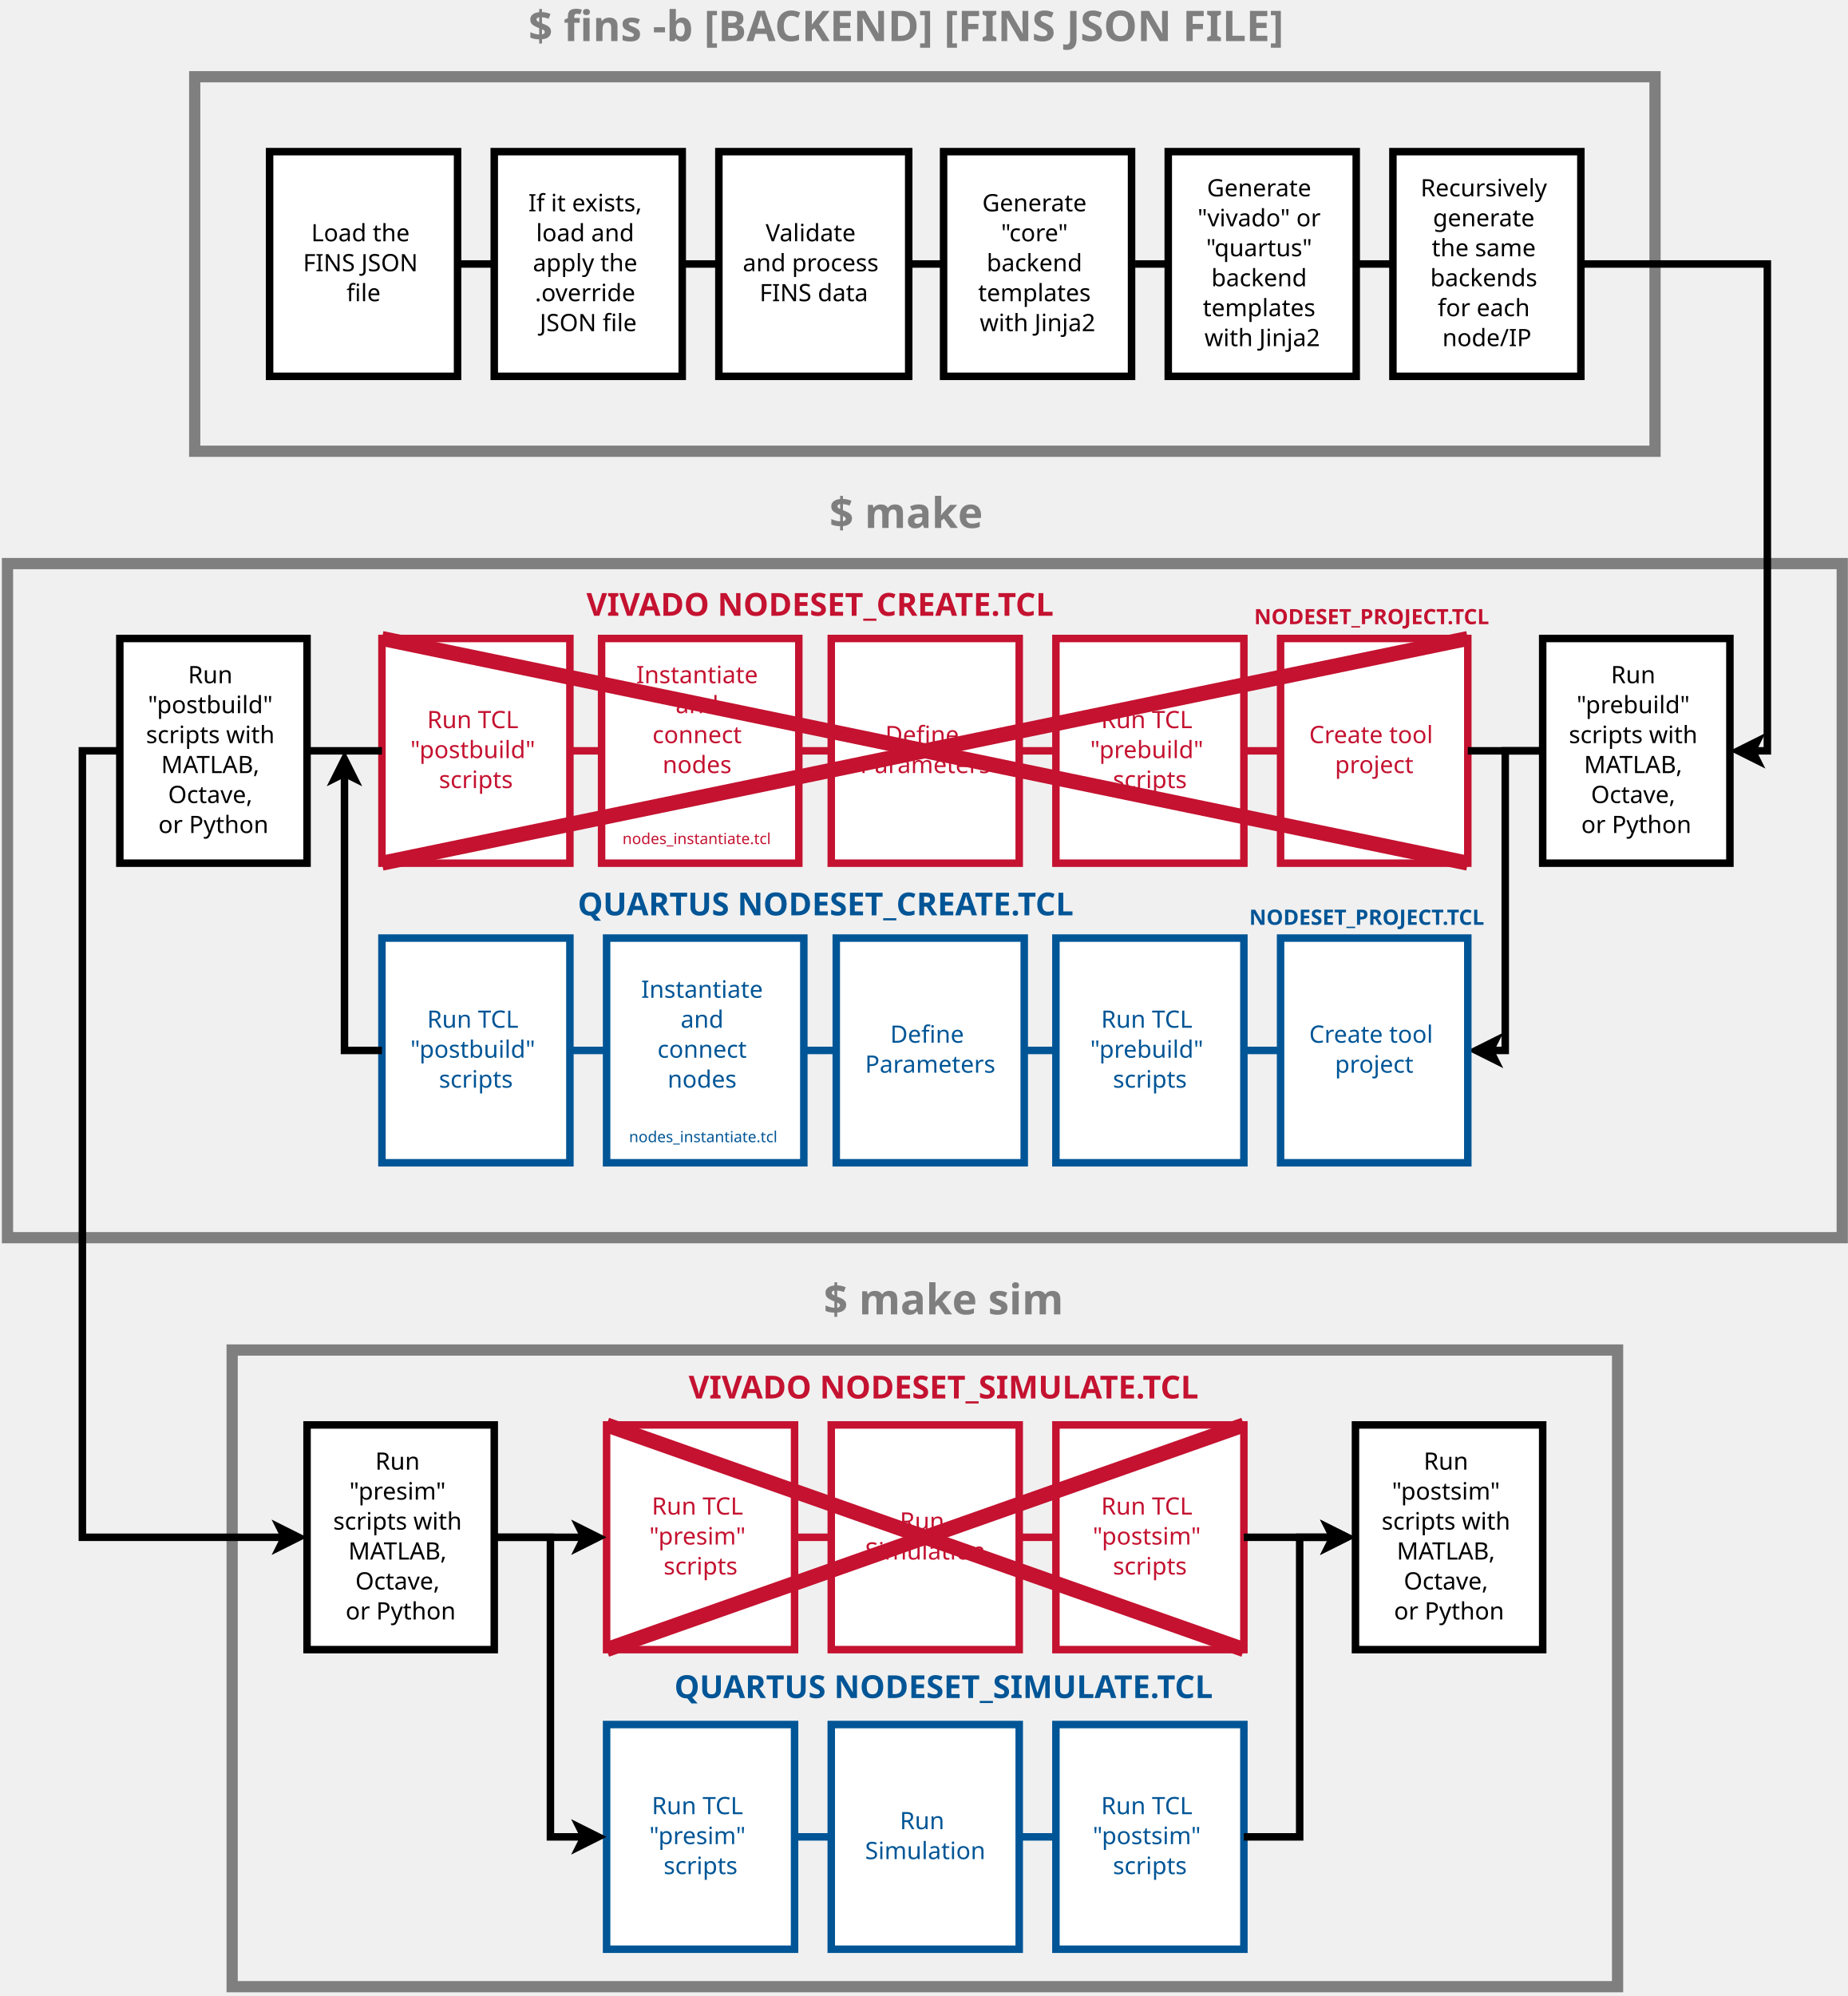
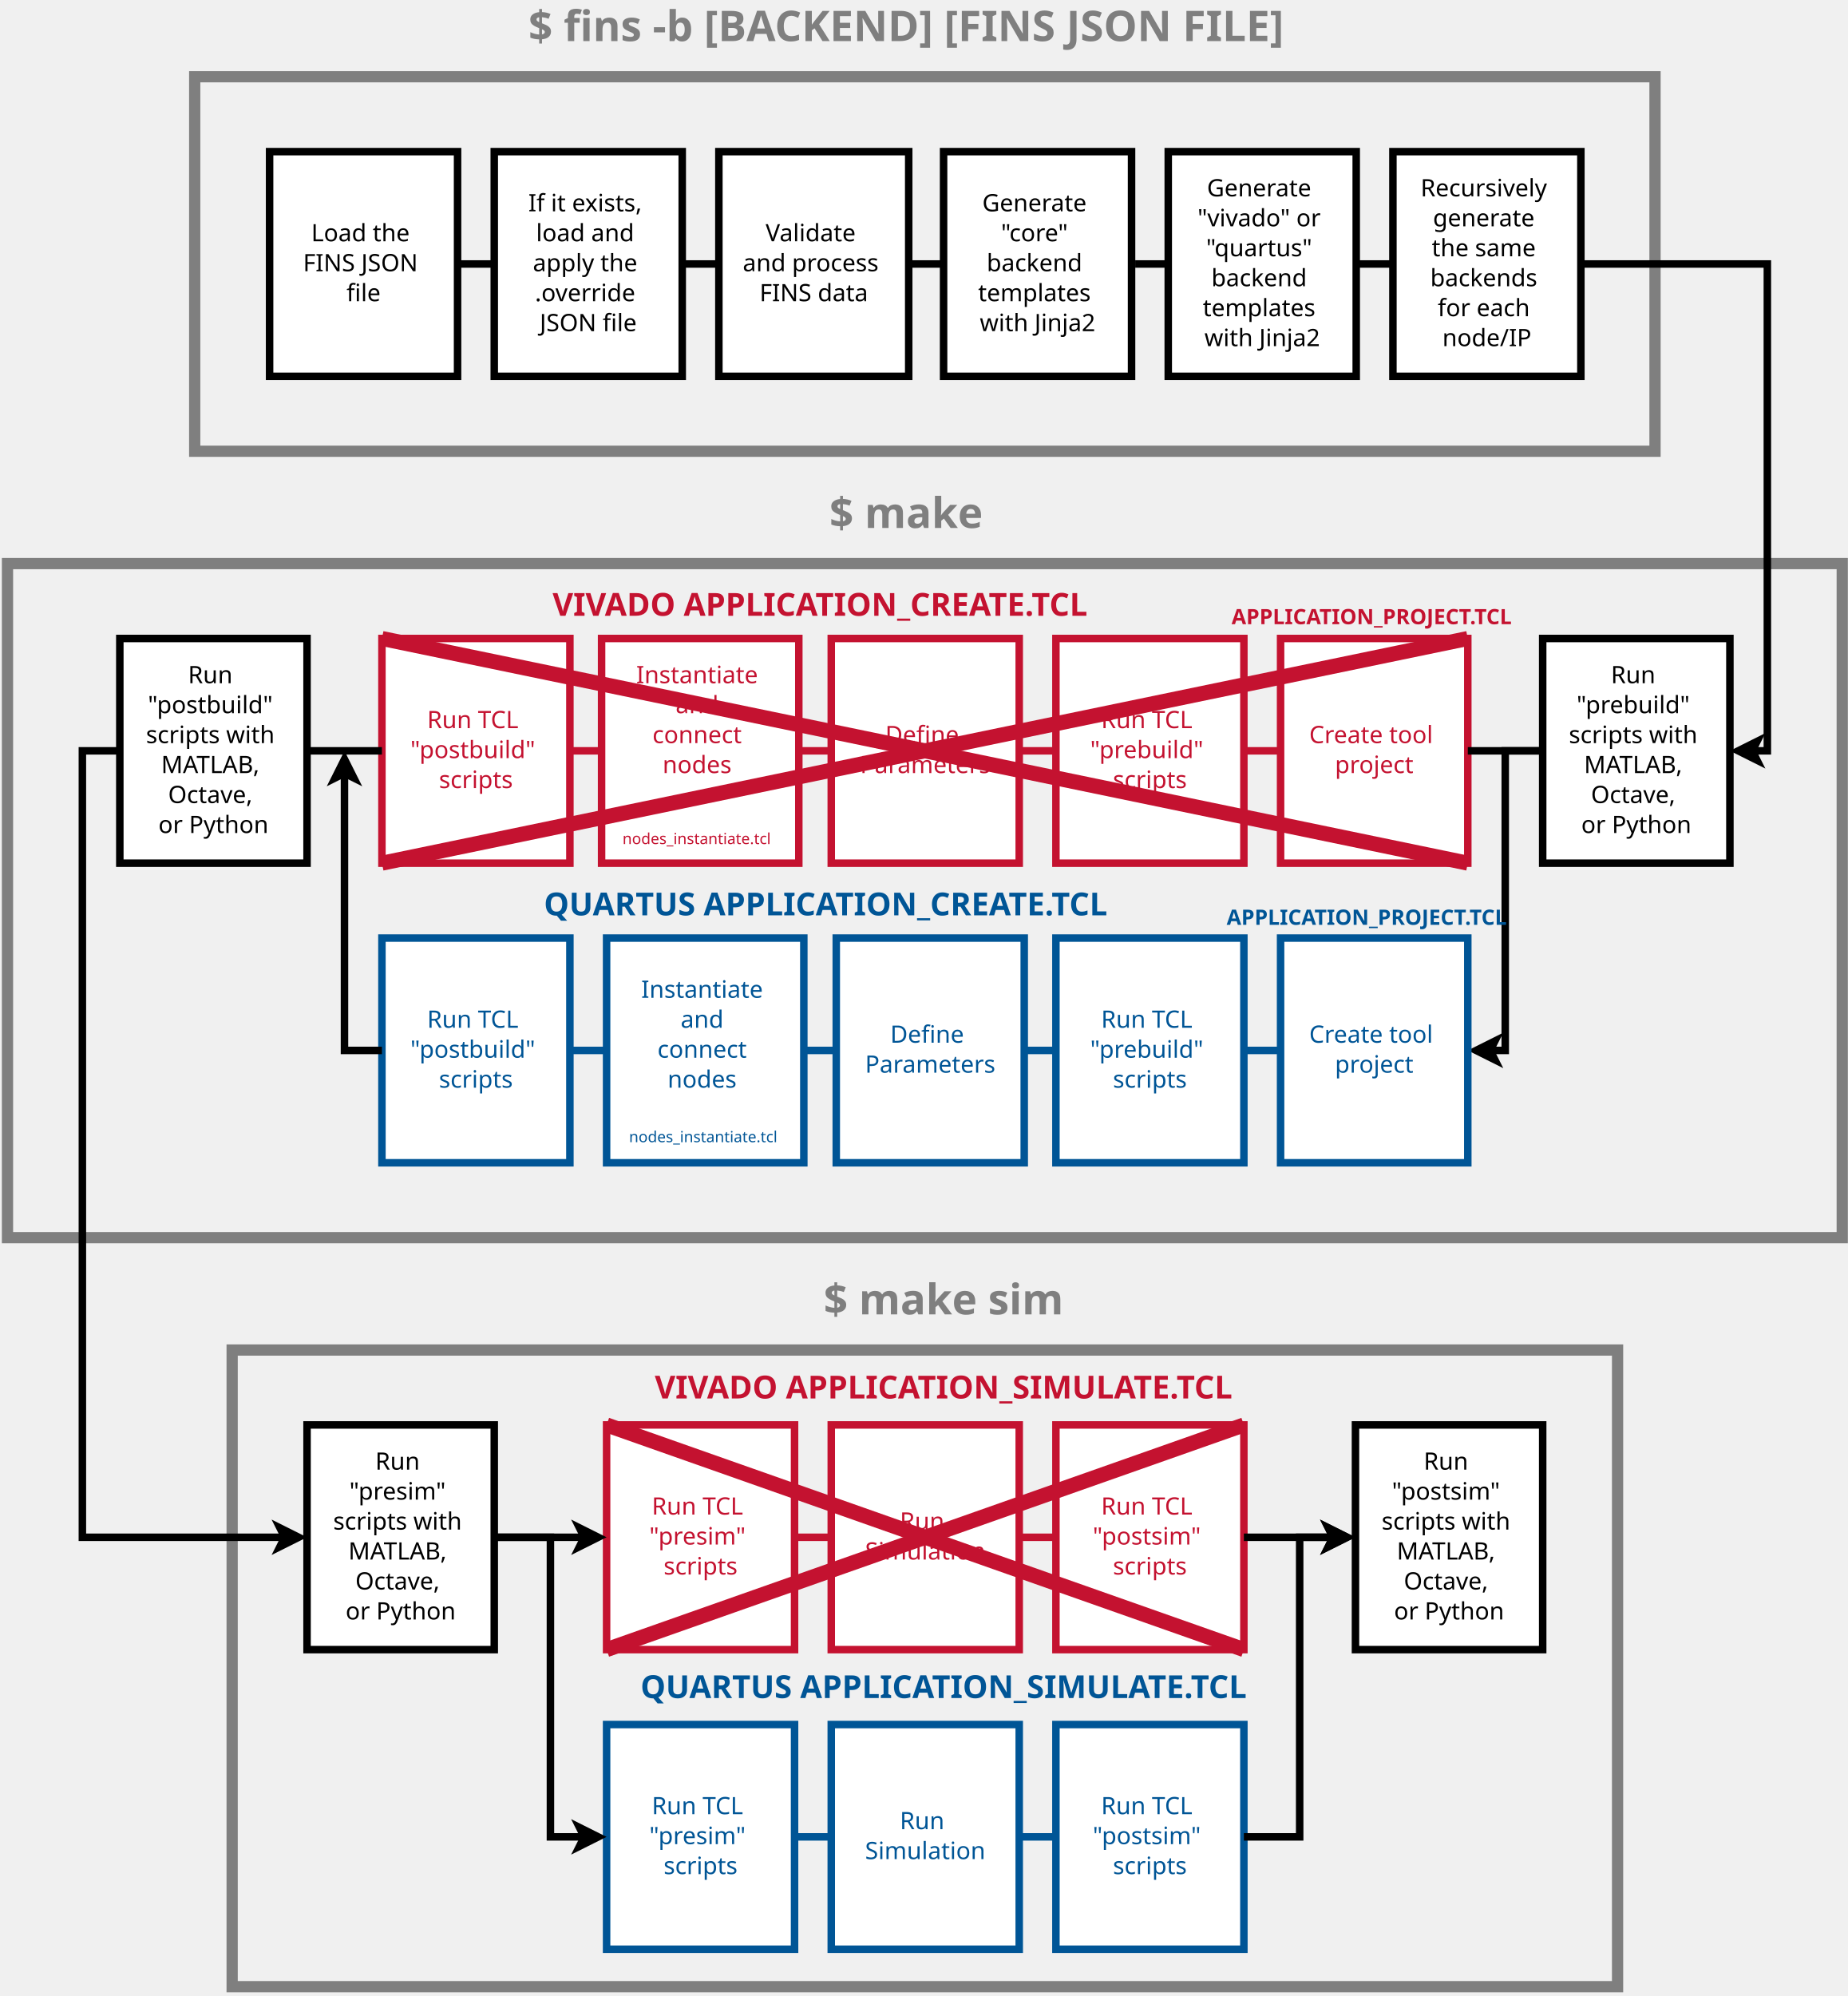
<svg xmlns="http://www.w3.org/2000/svg" width="50cm" height="54cm" viewBox="-624 -1300 987 1064">
  <g id="Background">
    <g>
      <rect style="fill: #ffffff; fill-opacity: 1; stroke-opacity: 1; stroke-width: 4; stroke: #c41230" x="60" y="-960" width="100" height="120" rx="0" ry="0" />
      <text font-size="12.8" style="fill: #c41230; fill-opacity: 1; stroke: none;text-anchor:middle;font-family:sans-serif;font-style:normal;font-weight:normal" x="110" y="-904.119">
        <tspan x="110" y="-904.119">Create tool</tspan>
        <tspan x="110" y="-888.119">project</tspan>
      </text>
    </g>
    <rect style="fill: none; stroke-opacity: 1; stroke-width: 6; stroke: #7f7f7f" x="-520" y="-1260" width="780" height="200" rx="0" ry="0" />
    <rect style="fill: none; stroke-opacity: 1; stroke-width: 6; stroke: #7f7f7f" x="-500" y="-580" width="740" height="340" rx="0" ry="0" />
    <rect style="fill: none; stroke-opacity: 1; stroke-width: 6; stroke: #7f7f7f" x="-620" y="-1000" width="980" height="360" rx="0" ry="0" />
    <text font-size="22.578" style="fill: #7f7f7f; fill-opacity: 1; stroke: none;text-anchor:middle;font-family:sans-serif;font-style:normal;font-weight:700" x="-140" y="-1279.04">
      <tspan x="-140" y="-1279.04">$ fins -b [BACKEND] [FINS JSON FILE]</tspan>
    </text>
    <text font-size="22.578" style="fill: #7f7f7f; fill-opacity: 1; stroke: none;text-anchor:middle;font-family:sans-serif;font-style:normal;font-weight:700" x="-140" y="-1019.04">
      <tspan x="-140" y="-1019.04">$ make</tspan>
    </text>
    <g>
      <rect style="fill: #ffffff; fill-opacity: 1; stroke-opacity: 1; stroke-width: 4; stroke: #000000" x="200" y="-960" width="100" height="120" rx="0" ry="0" />
      <text font-size="12.8" style="fill: #000000; fill-opacity: 1; stroke: none;text-anchor:middle;font-family:sans-serif;font-style:normal;font-weight:normal" x="250" y="-936.119">
        <tspan x="250" y="-936.119">Run</tspan>
        <tspan x="250" y="-920.119">"prebuild"</tspan>
        <tspan x="250" y="-904.119">scripts with</tspan>
        <tspan x="250" y="-888.119">MATLAB,</tspan>
        <tspan x="250" y="-872.119">Octave,</tspan>
        <tspan x="250" y="-856.119">or Python</tspan>
      </text>
    </g>
    <g>
      <rect style="fill: #ffffff; fill-opacity: 1; stroke-opacity: 1; stroke-width: 4; stroke: #c41230" x="-60" y="-960" width="100.4" height="120" rx="0" ry="0" />
      <text font-size="12.8" style="fill: #c41230; fill-opacity: 1; stroke: none;text-anchor:middle;font-family:sans-serif;font-style:normal;font-weight:normal" x="-9.8" y="-912.119">
        <tspan x="-9.8" y="-912.119">Run TCL</tspan>
        <tspan x="-9.8" y="-896.119">"prebuild"</tspan>
        <tspan x="-9.8" y="-880.119">scripts</tspan>
      </text>
    </g>
    <g>
      <rect style="fill: #ffffff; fill-opacity: 1; stroke-opacity: 1; stroke-width: 4; stroke: #c41230" x="-180" y="-960" width="100.4" height="120" rx="0" ry="0" />
      <text font-size="12.8" style="fill: #c41230; fill-opacity: 1; stroke: none;text-anchor:middle;font-family:sans-serif;font-style:normal;font-weight:normal" x="-129.8" y="-904.119">
        <tspan x="-129.8" y="-904.119">Define</tspan>
        <tspan x="-129.8" y="-888.119">Parameters</tspan>
      </text>
    </g>
    <g>
      <rect style="fill: #ffffff; fill-opacity: 1; stroke-opacity: 1; stroke-width: 4; stroke: #c41230" x="-420" y="-960" width="100.4" height="120" rx="0" ry="0" />
      <text font-size="12.8" style="fill: #c41230; fill-opacity: 1; stroke: none;text-anchor:middle;font-family:sans-serif;font-style:normal;font-weight:normal" x="-369.8" y="-912.119">
        <tspan x="-369.8" y="-912.119">Run TCL</tspan>
        <tspan x="-369.8" y="-896.119">"postbuild"</tspan>
        <tspan x="-369.8" y="-880.119">scripts</tspan>
      </text>
    </g>
    <g>
      <rect style="fill: #ffffff; fill-opacity: 1; stroke-opacity: 1; stroke-width: 4; stroke: #c41230" x="-302.676" y="-960" width="105.35" height="120" rx="0" ry="0" />
      <text font-size="12.8" style="fill: #c41230; fill-opacity: 1; stroke: none;text-anchor:middle;font-family:sans-serif;font-style:normal;font-weight:normal" x="-250.001" y="-936.119">
        <tspan x="-250.001" y="-936.119">Instantiate</tspan>
        <tspan x="-250.001" y="-920.119">and</tspan>
        <tspan x="-250.001" y="-904.119">connect</tspan>
        <tspan x="-250.001" y="-888.119">nodes</tspan>
        <tspan x="-250.001" y="-872.119" />
        <tspan x="-250.001" y="-856.119" />
      </text>
    </g>
    <g>
      <rect style="fill: #ffffff; fill-opacity: 1; stroke-opacity: 1; stroke-width: 4; stroke: #000000" x="-560" y="-960" width="100" height="120" rx="0" ry="0" />
      <text font-size="12.8" style="fill: #000000; fill-opacity: 1; stroke: none;text-anchor:middle;font-family:sans-serif;font-style:normal;font-weight:normal" x="-510" y="-936.119">
        <tspan x="-510" y="-936.119">Run</tspan>
        <tspan x="-510" y="-920.119">"postbuild"</tspan>
        <tspan x="-510" y="-904.119">scripts with</tspan>
        <tspan x="-510" y="-888.119">MATLAB,</tspan>
        <tspan x="-510" y="-872.119">Octave,</tspan>
        <tspan x="-510" y="-856.119">or Python</tspan>
      </text>
    </g>
    <g>
      <rect style="fill: #ffffff; fill-opacity: 1; stroke-opacity: 1; stroke-width: 4; stroke: #000000" x="-460" y="-540" width="100" height="120" rx="0" ry="0" />
      <text font-size="12.8" style="fill: #000000; fill-opacity: 1; stroke: none;text-anchor:middle;font-family:sans-serif;font-style:normal;font-weight:normal" x="-410" y="-516.119">
        <tspan x="-410" y="-516.119">Run</tspan>
        <tspan x="-410" y="-500.119">"presim"</tspan>
        <tspan x="-410" y="-484.119">scripts with</tspan>
        <tspan x="-410" y="-468.119">MATLAB,</tspan>
        <tspan x="-410" y="-452.119">Octave,</tspan>
        <tspan x="-410" y="-436.119">or Python</tspan>
      </text>
    </g>
    <g>
      <rect style="fill: #ffffff; fill-opacity: 1; stroke-opacity: 1; stroke-width: 4; stroke: #000000" x="100" y="-540" width="100" height="120" rx="0" ry="0" />
      <text font-size="12.8" style="fill: #000000; fill-opacity: 1; stroke: none;text-anchor:middle;font-family:sans-serif;font-style:normal;font-weight:normal" x="150" y="-516.119">
        <tspan x="150" y="-516.119">Run</tspan>
        <tspan x="150" y="-500.119">"postsim"</tspan>
        <tspan x="150" y="-484.119">scripts with</tspan>
        <tspan x="150" y="-468.119">MATLAB,</tspan>
        <tspan x="150" y="-452.119">Octave,</tspan>
        <tspan x="150" y="-436.119">or Python</tspan>
      </text>
    </g>
    <g>
      <rect style="fill: #ffffff; fill-opacity: 1; stroke-opacity: 1; stroke-width: 4; stroke: #c41230" x="-300" y="-540" width="100.4" height="120" rx="0" ry="0" />
      <text font-size="12.8" style="fill: #c41230; fill-opacity: 1; stroke: none;text-anchor:middle;font-family:sans-serif;font-style:normal;font-weight:normal" x="-249.8" y="-492.119">
        <tspan x="-249.8" y="-492.119">Run TCL</tspan>
        <tspan x="-249.8" y="-476.119">"presim"</tspan>
        <tspan x="-249.8" y="-460.119">scripts</tspan>
      </text>
    </g>
    <g>
      <rect style="fill: #ffffff; fill-opacity: 1; stroke-opacity: 1; stroke-width: 4; stroke: #c41230" x="-180" y="-540" width="100.4" height="120" rx="0" ry="0" />
      <text font-size="12.8" style="fill: #c41230; fill-opacity: 1; stroke: none;text-anchor:middle;font-family:sans-serif;font-style:normal;font-weight:normal" x="-129.8" y="-484.119">
        <tspan x="-129.8" y="-484.119">Run</tspan>
        <tspan x="-129.8" y="-468.119">Simulation</tspan>
      </text>
    </g>
    <g>
      <rect style="fill: #ffffff; fill-opacity: 1; stroke-opacity: 1; stroke-width: 4; stroke: #c41230" x="-60" y="-540" width="100.4" height="120" rx="0" ry="0" />
      <text font-size="12.8" style="fill: #c41230; fill-opacity: 1; stroke: none;text-anchor:middle;font-family:sans-serif;font-style:normal;font-weight:normal" x="-9.8" y="-492.119">
        <tspan x="-9.8" y="-492.119">Run TCL</tspan>
        <tspan x="-9.8" y="-476.119">"postsim"</tspan>
        <tspan x="-9.8" y="-460.119">scripts</tspan>
      </text>
    </g>
    <g>
      <rect style="fill: #ffffff; fill-opacity: 1; stroke-opacity: 1; stroke-width: 4; stroke: #000000" x="-120" y="-1220" width="100.4" height="120" rx="0" ry="0" />
      <text font-size="12.8" style="fill: #000000; fill-opacity: 1; stroke: none;text-anchor:middle;font-family:sans-serif;font-style:normal;font-weight:normal" x="-69.8" y="-1188.12">
        <tspan x="-69.8" y="-1188.12">Generate</tspan>
        <tspan x="-69.8" y="-1172.12">"core"</tspan>
        <tspan x="-69.8" y="-1156.12">backend</tspan>
        <tspan x="-69.8" y="-1140.12">templates</tspan>
        <tspan x="-69.8" y="-1124.12">with Jinja2</tspan>
      </text>
    </g>
    <g>
      <rect style="fill: #ffffff; fill-opacity: 1; stroke-opacity: 1; stroke-width: 4; stroke: #000000" x="0" y="-1220" width="100.4" height="120" rx="0" ry="0" />
      <text font-size="12.8" style="fill: #000000; fill-opacity: 1; stroke: none;text-anchor:middle;font-family:sans-serif;font-style:normal;font-weight:normal" x="50.2" y="-1196.12">
        <tspan x="50.2" y="-1196.12">Generate</tspan>
        <tspan x="50.2" y="-1180.12">"vivado" or</tspan>
        <tspan x="50.2" y="-1164.12">"quartus"</tspan>
        <tspan x="50.2" y="-1148.12">backend</tspan>
        <tspan x="50.2" y="-1132.12">templates</tspan>
        <tspan x="50.2" y="-1116.12">with Jinja2</tspan>
      </text>
    </g>
    <g>
      <rect style="fill: #ffffff; fill-opacity: 1; stroke-opacity: 1; stroke-width: 4; stroke: #000000" x="120" y="-1220" width="100.4" height="120" rx="0" ry="0" />
      <text font-size="12.8" style="fill: #000000; fill-opacity: 1; stroke: none;text-anchor:middle;font-family:sans-serif;font-style:normal;font-weight:normal" x="170.2" y="-1196.12">
        <tspan x="170.2" y="-1196.12">Recursively</tspan>
        <tspan x="170.2" y="-1180.12">generate</tspan>
        <tspan x="170.2" y="-1164.12">the same</tspan>
        <tspan x="170.2" y="-1148.12">backends</tspan>
        <tspan x="170.2" y="-1132.12">for each</tspan>
        <tspan x="170.2" y="-1116.12">node/IP</tspan>
      </text>
    </g>
    <text font-size="16.933" style="fill: #c41230; fill-opacity: 1; stroke: none;text-anchor:middle;font-family:sans-serif;font-style:normal;font-weight:700" x="-186" y="-972.138">
-       <tspan x="-186" y="-972.138">VIVADO NODESET_CREATE.TCL</tspan>
+       <tspan x="-186" y="-972.138">VIVADO APPLICATION_CREATE.TCL</tspan>
    </text>
    <text font-size="22.578" style="fill: #7f7f7f; fill-opacity: 1; stroke: none;text-anchor:middle;font-family:sans-serif;font-style:normal;font-weight:700" x="-120" y="-599.043">
      <tspan x="-120" y="-599.043">$ make sim</tspan>
    </text>
    <g>
      <polyline style="fill: none; stroke-opacity: 1; stroke-width: 4; stroke: #000000" points="220.4,-1160 320,-1160 320,-900 311.972,-900 " />
      <polygon style="fill: #000000; fill-opacity: 1; stroke-opacity: 1; stroke-width: 4; stroke: #000000" fill-rule="evenodd" points="304.472,-900 314.472,-905 311.972,-900 314.472,-895 " />
    </g>
    <g>
      <polyline style="fill: none; stroke-opacity: 1; stroke-width: 4; stroke: #000000" points="-560,-900 -580,-900 -580,-480 -471.972,-480 " />
      <polygon style="fill: #000000; fill-opacity: 1; stroke-opacity: 1; stroke-width: 4; stroke: #000000" fill-rule="evenodd" points="-464.472,-480 -474.472,-475 -471.972,-480 -474.472,-485 " />
    </g>
    <line style="fill: none; stroke-opacity: 1; stroke-width: 4; stroke: #000000" x1="-17.654" y1="-1160" x2="0" y2="-1160" />
    <line style="fill: none; stroke-opacity: 1; stroke-width: 4; stroke: #000000" x1="100.4" y1="-1160" x2="120" y2="-1160" />
    <line style="fill: none; stroke-opacity: 1; stroke-width: 4; stroke: #000000" x1="200" y1="-900" x2="160" y2="-900" />
    <line style="fill: none; stroke-opacity: 1; stroke-width: 4; stroke: #c41230" x1="-60" y1="-900" x2="-79.6" y2="-900" />
    <line style="fill: none; stroke-opacity: 1; stroke-width: 4; stroke: #c41230" x1="-180" y1="-900" x2="-197.325" y2="-900" />
    <line style="fill: none; stroke-opacity: 1; stroke-width: 4; stroke: #c41230" x1="-302.676" y1="-900" x2="-319.6" y2="-900" />
    <line style="fill: none; stroke-opacity: 1; stroke-width: 4; stroke: #000000" x1="-420" y1="-900" x2="-460" y2="-900" />
    <line style="fill: none; stroke-opacity: 1; stroke-width: 4; stroke: #c41230" x1="-199.6" y1="-480" x2="-180" y2="-480" />
    <line style="fill: none; stroke-opacity: 1; stroke-width: 4; stroke: #c41230" x1="-79.6" y1="-480" x2="-60" y2="-480" />
    <g>
      <line style="fill: none; stroke-opacity: 1; stroke-width: 4; stroke: #000000" x1="-360" y1="-480" x2="-311.972" y2="-480" />
      <polygon style="fill: #000000; fill-opacity: 1; stroke-opacity: 1; stroke-width: 4; stroke: #000000" fill-rule="evenodd" points="-304.472,-480 -314.472,-475 -311.972,-480 -314.472,-485 " />
    </g>
    <g>
      <line style="fill: none; stroke-opacity: 1; stroke-width: 4; stroke: #000000" x1="40.4" y1="-480" x2="88.028" y2="-480" />
      <polygon style="fill: #000000; fill-opacity: 1; stroke-opacity: 1; stroke-width: 4; stroke: #000000" fill-rule="evenodd" points="95.528,-480 85.528,-475 88.028,-480 85.528,-485 " />
    </g>
    <text font-size="16.933" style="fill: #c41230; fill-opacity: 1; stroke: none;text-anchor:middle;font-family:sans-serif;font-style:normal;font-weight:700" x="-120" y="-554.138">
-       <tspan x="-120" y="-554.138">VIVADO NODESET_SIMULATE.TCL</tspan>
+       <tspan x="-120" y="-554.138">VIVADO APPLICATION_SIMULATE.TCL</tspan>
    </text>
    <g>
      <rect style="fill: #ffffff; fill-opacity: 1; stroke-opacity: 1; stroke-width: 4; stroke: #000000" x="-480" y="-1220" width="100.4" height="120" rx="0" ry="0" />
      <text font-size="12.8" style="fill: #000000; fill-opacity: 1; stroke: none;text-anchor:middle;font-family:sans-serif;font-style:normal;font-weight:normal" x="-429.8" y="-1172.12">
        <tspan x="-429.8" y="-1172.12">Load the</tspan>
        <tspan x="-429.8" y="-1156.12">FINS JSON</tspan>
        <tspan x="-429.8" y="-1140.12">file</tspan>
      </text>
    </g>
    <g>
      <rect style="fill: #ffffff; fill-opacity: 1; stroke-opacity: 1; stroke-width: 4; stroke: #000000" x="-360" y="-1220" width="100.4" height="120" rx="0" ry="0" />
      <text font-size="12.8" style="fill: #000000; fill-opacity: 1; stroke: none;text-anchor:middle;font-family:sans-serif;font-style:normal;font-weight:normal" x="-309.8" y="-1188.12">
        <tspan x="-309.8" y="-1188.12">If it exists,</tspan>
        <tspan x="-309.8" y="-1172.12">load and</tspan>
        <tspan x="-309.8" y="-1156.12">apply the</tspan>
        <tspan x="-309.8" y="-1140.12">.override</tspan>
        <tspan x="-309.8" y="-1124.12">JSON file</tspan>
      </text>
    </g>
    <g>
      <rect style="fill: #ffffff; fill-opacity: 1; stroke-opacity: 1; stroke-width: 4; stroke: #000000" x="-240.026" y="-1220" width="101.4" height="120" rx="0" ry="0" />
      <text font-size="12.8" style="fill: #000000; fill-opacity: 1; stroke: none;text-anchor:middle;font-family:sans-serif;font-style:normal;font-weight:normal" x="-189.326" y="-1172.12">
        <tspan x="-189.326" y="-1172.12">Validate</tspan>
        <tspan x="-189.326" y="-1156.12">and process</tspan>
        <tspan x="-189.326" y="-1140.12">FINS data</tspan>
      </text>
    </g>
    <line style="fill: none; stroke-opacity: 1; stroke-width: 4; stroke: #000000" x1="-138.65" y1="-1160" x2="-120" y2="-1160" />
    <line style="fill: none; stroke-opacity: 1; stroke-width: 4; stroke: #000000" x1="-259.6" y1="-1160" x2="-240" y2="-1160" />
    <line style="fill: none; stroke-opacity: 1; stroke-width: 4; stroke: #000000" x1="-379.6" y1="-1160" x2="-360" y2="-1160" />
    <g>
      <rect style="fill: #ffffff; fill-opacity: 1; stroke-opacity: 1; stroke-width: 4; stroke: #005596" x="-60" y="-800" width="100.4" height="120" rx="0" ry="0" />
      <text font-size="12.8" style="fill: #005596; fill-opacity: 1; stroke: none;text-anchor:middle;font-family:sans-serif;font-style:normal;font-weight:normal" x="-9.8" y="-752.119">
        <tspan x="-9.8" y="-752.119">Run TCL</tspan>
        <tspan x="-9.8" y="-736.119">"prebuild"</tspan>
        <tspan x="-9.8" y="-720.119">scripts</tspan>
      </text>
    </g>
    <text font-size="16.933" style="fill: #005596; fill-opacity: 1; stroke: none;text-anchor:middle;font-family:sans-serif;font-style:normal;font-weight:700" x="-183" y="-812.138">
-       <tspan x="-183" y="-812.138">QUARTUS NODESET_CREATE.TCL</tspan>
+       <tspan x="-183" y="-812.138">QUARTUS APPLICATION_CREATE.TCL</tspan>
    </text>
    <g>
      <rect style="fill: #ffffff; fill-opacity: 1; stroke-opacity: 1; stroke-width: 4; stroke: #005596" x="-420" y="-800" width="100.4" height="120" rx="0" ry="0" />
      <text font-size="12.802" style="fill: #005596; fill-opacity: 1; stroke: none;text-anchor:middle;font-family:sans-serif;font-style:normal;font-weight:normal" x="-369.8" y="-752.12">
        <tspan x="-369.8" y="-752.12">Run TCL</tspan>
        <tspan x="-369.8" y="-736.118">"postbuild"</tspan>
        <tspan x="-369.8" y="-720.116">scripts</tspan>
      </text>
    </g>
    <line style="fill: none; stroke-opacity: 1; stroke-width: 4; stroke: #005596" x1="-300" y1="-740" x2="-319.6" y2="-740" />
    <line style="fill: none; stroke-opacity: 1; stroke-width: 4; stroke: #005596" x1="-60" y1="-740" x2="-76.925" y2="-740" />
    <g>
      <polyline style="fill: none; stroke-opacity: 1; stroke-width: 4; stroke: #000000" points="200,-900 180,-900 180,-740 171.972,-740 " />
      <polygon style="fill: #000000; fill-opacity: 1; stroke-opacity: 1; stroke-width: 4; stroke: #000000" fill-rule="evenodd" points="164.472,-740 174.472,-745 171.972,-740 174.472,-735 " />
    </g>
    <g>
      <polyline style="fill: none; stroke-opacity: 1; stroke-width: 4; stroke: #000000" points="-420,-740 -440,-740 -440,-888.028 " />
      <polygon style="fill: #000000; fill-opacity: 1; stroke-opacity: 1; stroke-width: 4; stroke: #000000" fill-rule="evenodd" points="-440,-895.528 -435,-885.528 -440,-888.028 -445,-885.528 " />
    </g>
    <g>
      <rect style="fill: #ffffff; fill-opacity: 1; stroke-opacity: 1; stroke-width: 4; stroke: #005596" x="-300" y="-380" width="100.4" height="120" rx="0" ry="0" />
      <text font-size="12.8" style="fill: #005596; fill-opacity: 1; stroke: none;text-anchor:middle;font-family:sans-serif;font-style:normal;font-weight:normal" x="-249.8" y="-332.119">
        <tspan x="-249.8" y="-332.119">Run TCL</tspan>
        <tspan x="-249.8" y="-316.119">"presim"</tspan>
        <tspan x="-249.8" y="-300.119">scripts</tspan>
      </text>
    </g>
    <g>
      <rect style="fill: #ffffff; fill-opacity: 1; stroke-opacity: 1; stroke-width: 4; stroke: #005596" x="-180" y="-380" width="100.4" height="120" rx="0" ry="0" />
      <text font-size="12.8" style="fill: #005596; fill-opacity: 1; stroke: none;text-anchor:middle;font-family:sans-serif;font-style:normal;font-weight:normal" x="-129.8" y="-324.119">
        <tspan x="-129.8" y="-324.119">Run</tspan>
        <tspan x="-129.8" y="-308.119">Simulation</tspan>
      </text>
    </g>
    <g>
      <rect style="fill: #ffffff; fill-opacity: 1; stroke-opacity: 1; stroke-width: 4; stroke: #005596" x="-60" y="-380" width="100.4" height="120" rx="0" ry="0" />
      <text font-size="12.8" style="fill: #005596; fill-opacity: 1; stroke: none;text-anchor:middle;font-family:sans-serif;font-style:normal;font-weight:normal" x="-9.8" y="-332.119">
        <tspan x="-9.8" y="-332.119">Run TCL</tspan>
        <tspan x="-9.8" y="-316.119">"postsim"</tspan>
        <tspan x="-9.8" y="-300.119">scripts</tspan>
      </text>
    </g>
    <text font-size="16.933" style="fill: #005596; fill-opacity: 1; stroke: none;text-anchor:middle;font-family:sans-serif;font-style:normal;font-weight:700" x="-120" y="-394.138">
-       <tspan x="-120" y="-394.138">QUARTUS NODESET_SIMULATE.TCL</tspan>
+       <tspan x="-120" y="-394.138">QUARTUS APPLICATION_SIMULATE.TCL</tspan>
    </text>
    <line style="fill: none; stroke-opacity: 1; stroke-width: 4; stroke: #005596" x1="-199.6" y1="-320" x2="-180" y2="-320" />
    <line style="fill: none; stroke-opacity: 1; stroke-width: 4; stroke: #005596" x1="-79.6" y1="-320" x2="-60" y2="-320" />
    <g>
      <polyline style="fill: none; stroke-opacity: 1; stroke-width: 4; stroke: #000000" points="-360,-480 -330,-480 -330,-320 -311.972,-320 " />
      <polygon style="fill: #000000; fill-opacity: 1; stroke-opacity: 1; stroke-width: 4; stroke: #000000" fill-rule="evenodd" points="-304.472,-320 -314.472,-315 -311.972,-320 -314.472,-325 " />
    </g>
    <g>
      <polyline style="fill: none; stroke-opacity: 1; stroke-width: 4; stroke: #000000" points="40.4,-320 70.2,-320 70.2,-480 88.028,-480 " />
      <polygon style="fill: #000000; fill-opacity: 1; stroke-opacity: 1; stroke-width: 4; stroke: #000000" fill-rule="evenodd" points="95.528,-480 85.528,-475 88.028,-480 85.528,-485 " />
    </g>
    <g>
      <rect style="fill: #ffffff; fill-opacity: 1; stroke-opacity: 1; stroke-width: 4; stroke: #005596" x="-177.325" y="-800" width="100.4" height="120" rx="0" ry="0" />
      <text font-size="12.8" style="fill: #005596; fill-opacity: 1; stroke: none;text-anchor:middle;font-family:sans-serif;font-style:normal;font-weight:normal" x="-127.125" y="-744.119">
        <tspan x="-127.125" y="-744.119">Define</tspan>
        <tspan x="-127.125" y="-728.119">Parameters</tspan>
      </text>
    </g>
    <g>
      <rect style="fill: #ffffff; fill-opacity: 1; stroke-opacity: 1; stroke-width: 4; stroke: #005596" x="-300" y="-800" width="105.35" height="120" rx="0" ry="0" />
      <text font-size="12.8" style="fill: #005596; fill-opacity: 1; stroke: none;text-anchor:middle;font-family:sans-serif;font-style:normal;font-weight:normal" x="-247.325" y="-768.119">
        <tspan x="-247.325" y="-768.119">Instantiate</tspan>
        <tspan x="-247.325" y="-752.119">and</tspan>
        <tspan x="-247.325" y="-736.119">connect</tspan>
        <tspan x="-247.325" y="-720.119">nodes</tspan>
        <tspan x="-247.325" y="-704.119" />
      </text>
    </g>
    <line style="fill: none; stroke-opacity: 1; stroke-width: 4; stroke: #005596" x1="-177.325" y1="-740" x2="-194.65" y2="-740" />
    <line style="fill: none; stroke-opacity: 1; stroke-width: 8; stroke: #c41230" x1="-420" y1="-960" x2="160" y2="-840" />
    <line style="fill: none; stroke-opacity: 1; stroke-width: 8; stroke: #c41230" x1="-420" y1="-840" x2="160" y2="-960" />
    <line style="fill: none; stroke-opacity: 1; stroke-width: 8; stroke: #c41230" x1="-300" y1="-540" x2="40.4" y2="-420" />
    <line style="fill: none; stroke-opacity: 1; stroke-width: 8; stroke: #c41230" x1="-300" y1="-420" x2="40.4" y2="-540" />
    <text font-size="8.173" style="fill: #005596; fill-opacity: 1; stroke: none;text-anchor:start;font-family:sans-serif;font-style:normal;font-weight:normal" x="-288" y="-691">
      <tspan x="-288" y="-691">nodes_instantiate.tcl</tspan>
    </text>
    <text font-size="8.173" style="fill: #c41230; fill-opacity: 1; stroke: none;text-anchor:start;font-family:sans-serif;font-style:normal;font-weight:normal" x="-291.5" y="-850.214">
      <tspan x="-291.5" y="-850.214">nodes_instantiate.tcl</tspan>
    </text>
    <g>
      <rect style="fill: #ffffff; fill-opacity: 1; stroke-opacity: 1; stroke-width: 4; stroke: #005596" x="60" y="-800" width="100" height="120" rx="0" ry="0" />
      <text font-size="12.8" style="fill: #005596; fill-opacity: 1; stroke: none;text-anchor:middle;font-family:sans-serif;font-style:normal;font-weight:normal" x="110" y="-744.119">
        <tspan x="110" y="-744.119">Create tool</tspan>
        <tspan x="110" y="-728.119">project</tspan>
      </text>
    </g>
    <text font-size="11.289" style="fill: #005596; fill-opacity: 1; stroke: none;text-anchor:middle;font-family:sans-serif;font-style:normal;font-weight:700" x="106" y="-807.092">
-       <tspan x="106" y="-807.092">NODESET_PROJECT.TCL</tspan>
+       <tspan x="106" y="-807.092">APPLICATION_PROJECT.TCL</tspan>
    </text>
    <line style="fill: none; stroke-opacity: 1; stroke-width: 4; stroke: #005596" x1="60" y1="-740" x2="40.4" y2="-740" />
    <line style="fill: none; stroke-opacity: 1; stroke-width: 4; stroke: #c41230" x1="60" y1="-900" x2="40.4" y2="-900" />
-     <text font-size="11.289" style="fill: #c41230; fill-opacity: 1; stroke: none;text-anchor:middle;font-family:sans-serif;font-style:normal;font-weight:700" x="108.631" y="-967.623">
-       <tspan x="108.631" y="-967.623">NODESET_PROJECT.TCL</tspan>
+     <text font-size="11.289" style="fill: #c41230; fill-opacity: 1; stroke: none;text-anchor:middle;font-family:sans-serif;font-style:normal;font-weight:700" x="108.631" y="-967.624">
+       <tspan x="108.631" y="-967.624">APPLICATION_PROJECT.TCL</tspan>
    </text>
  </g>
</svg>
